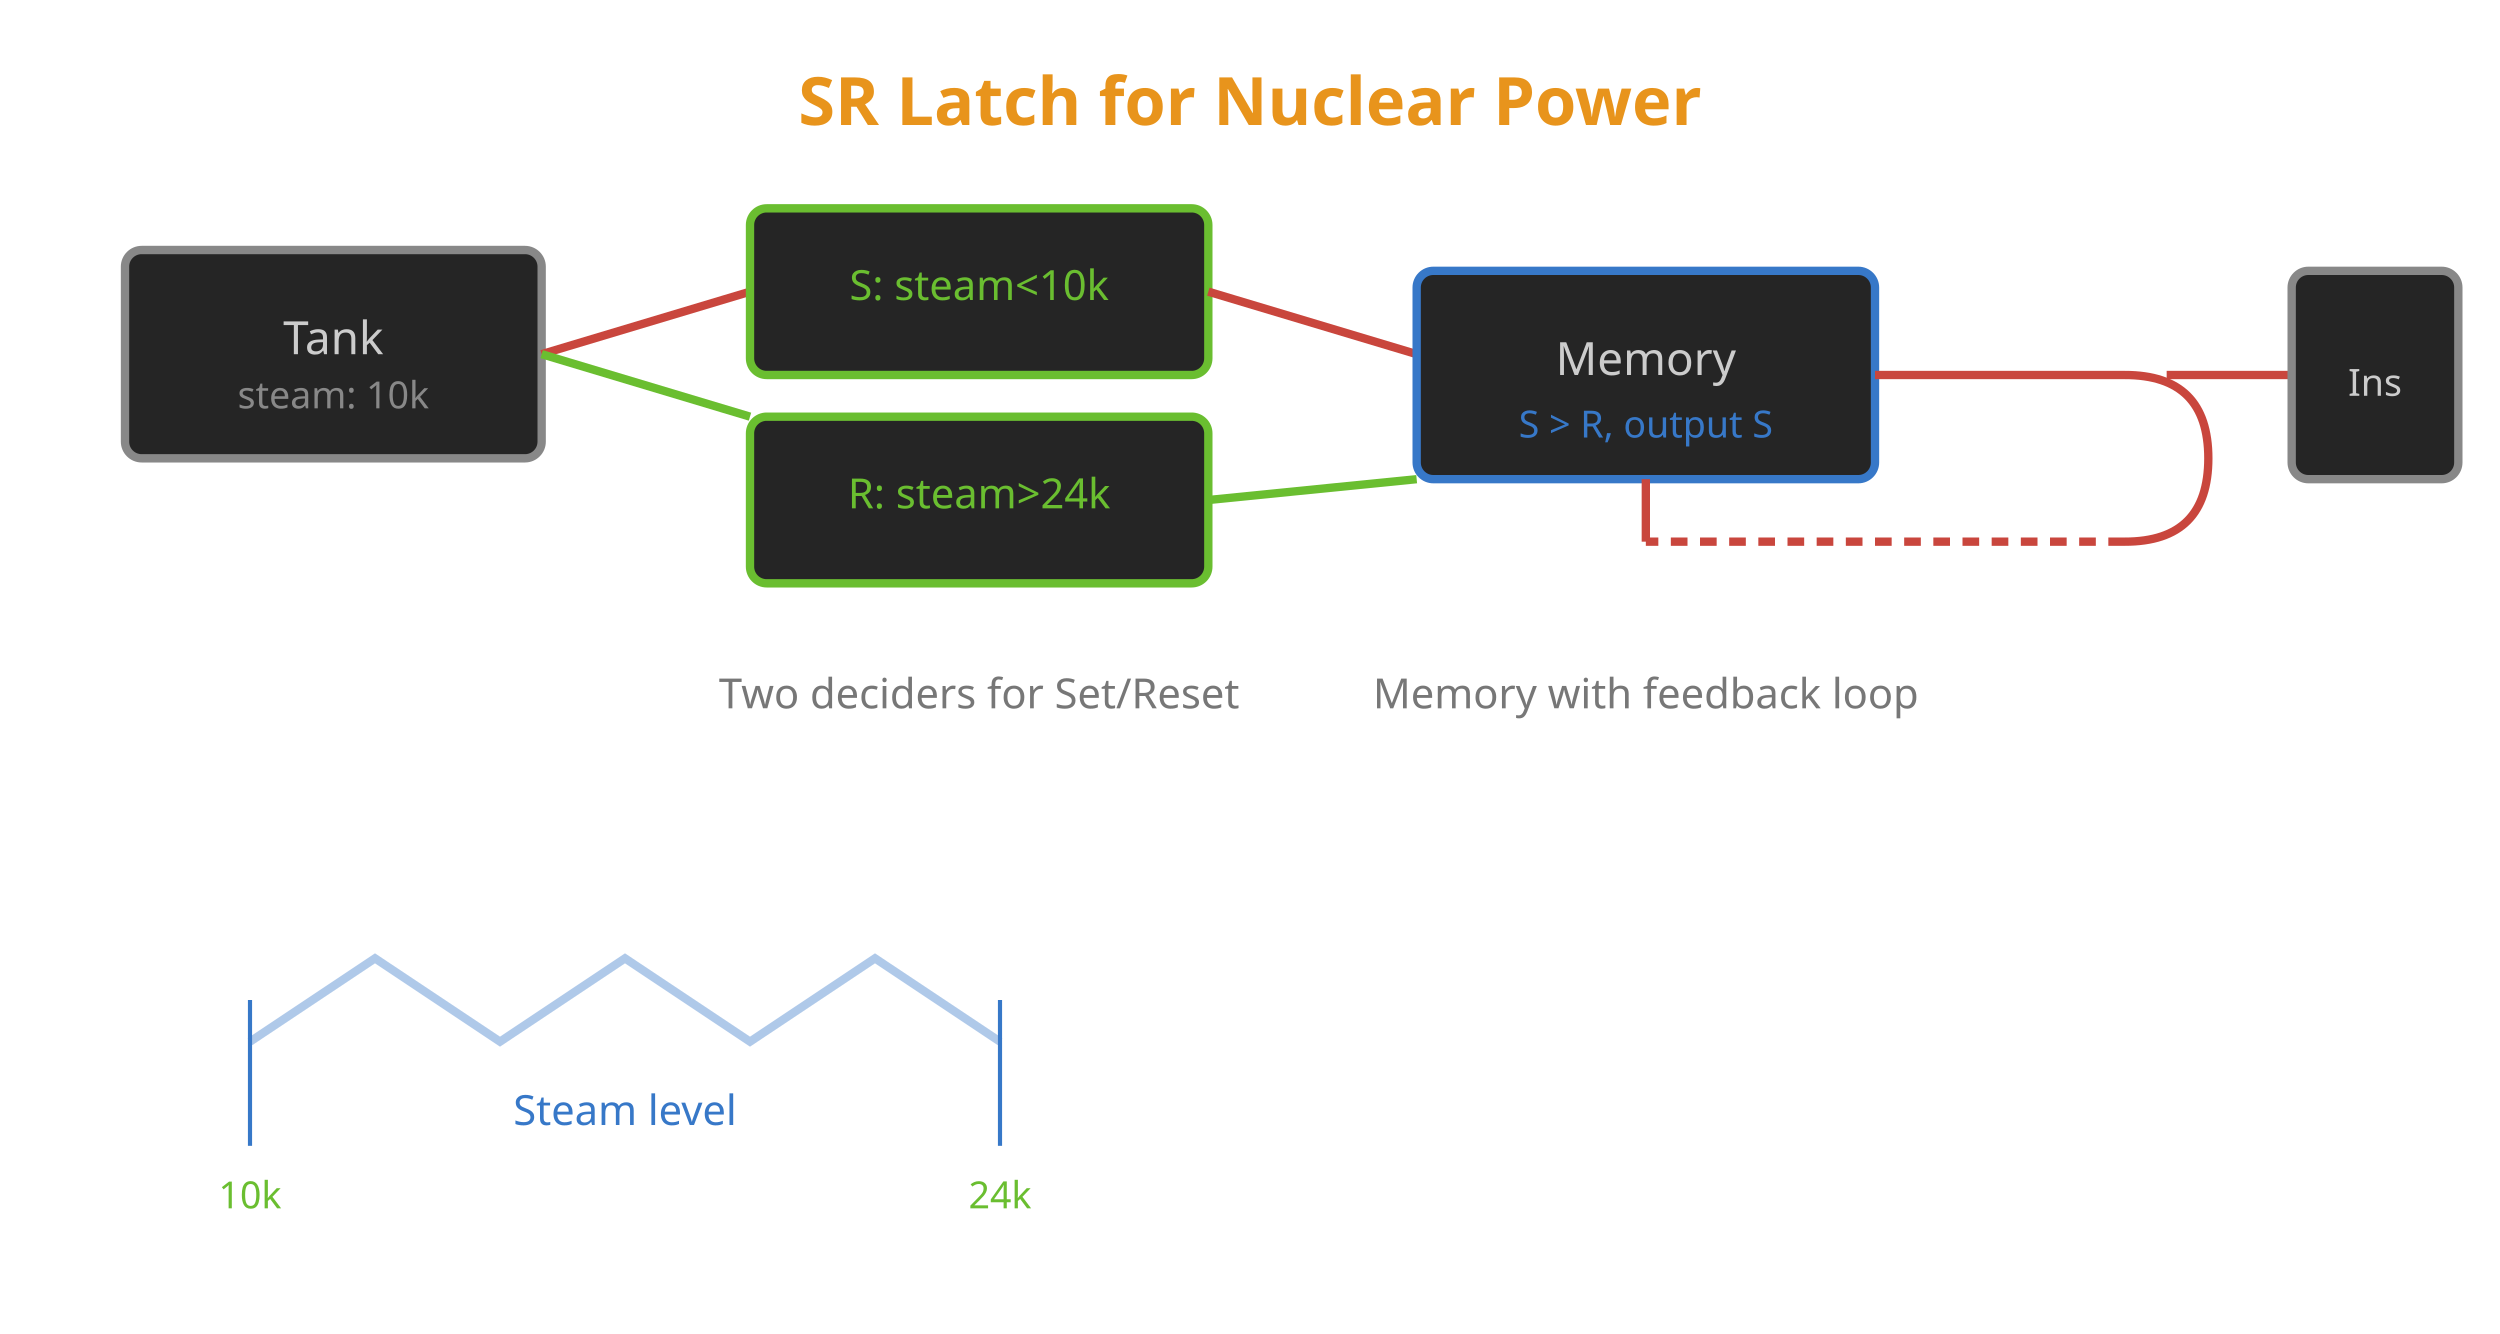
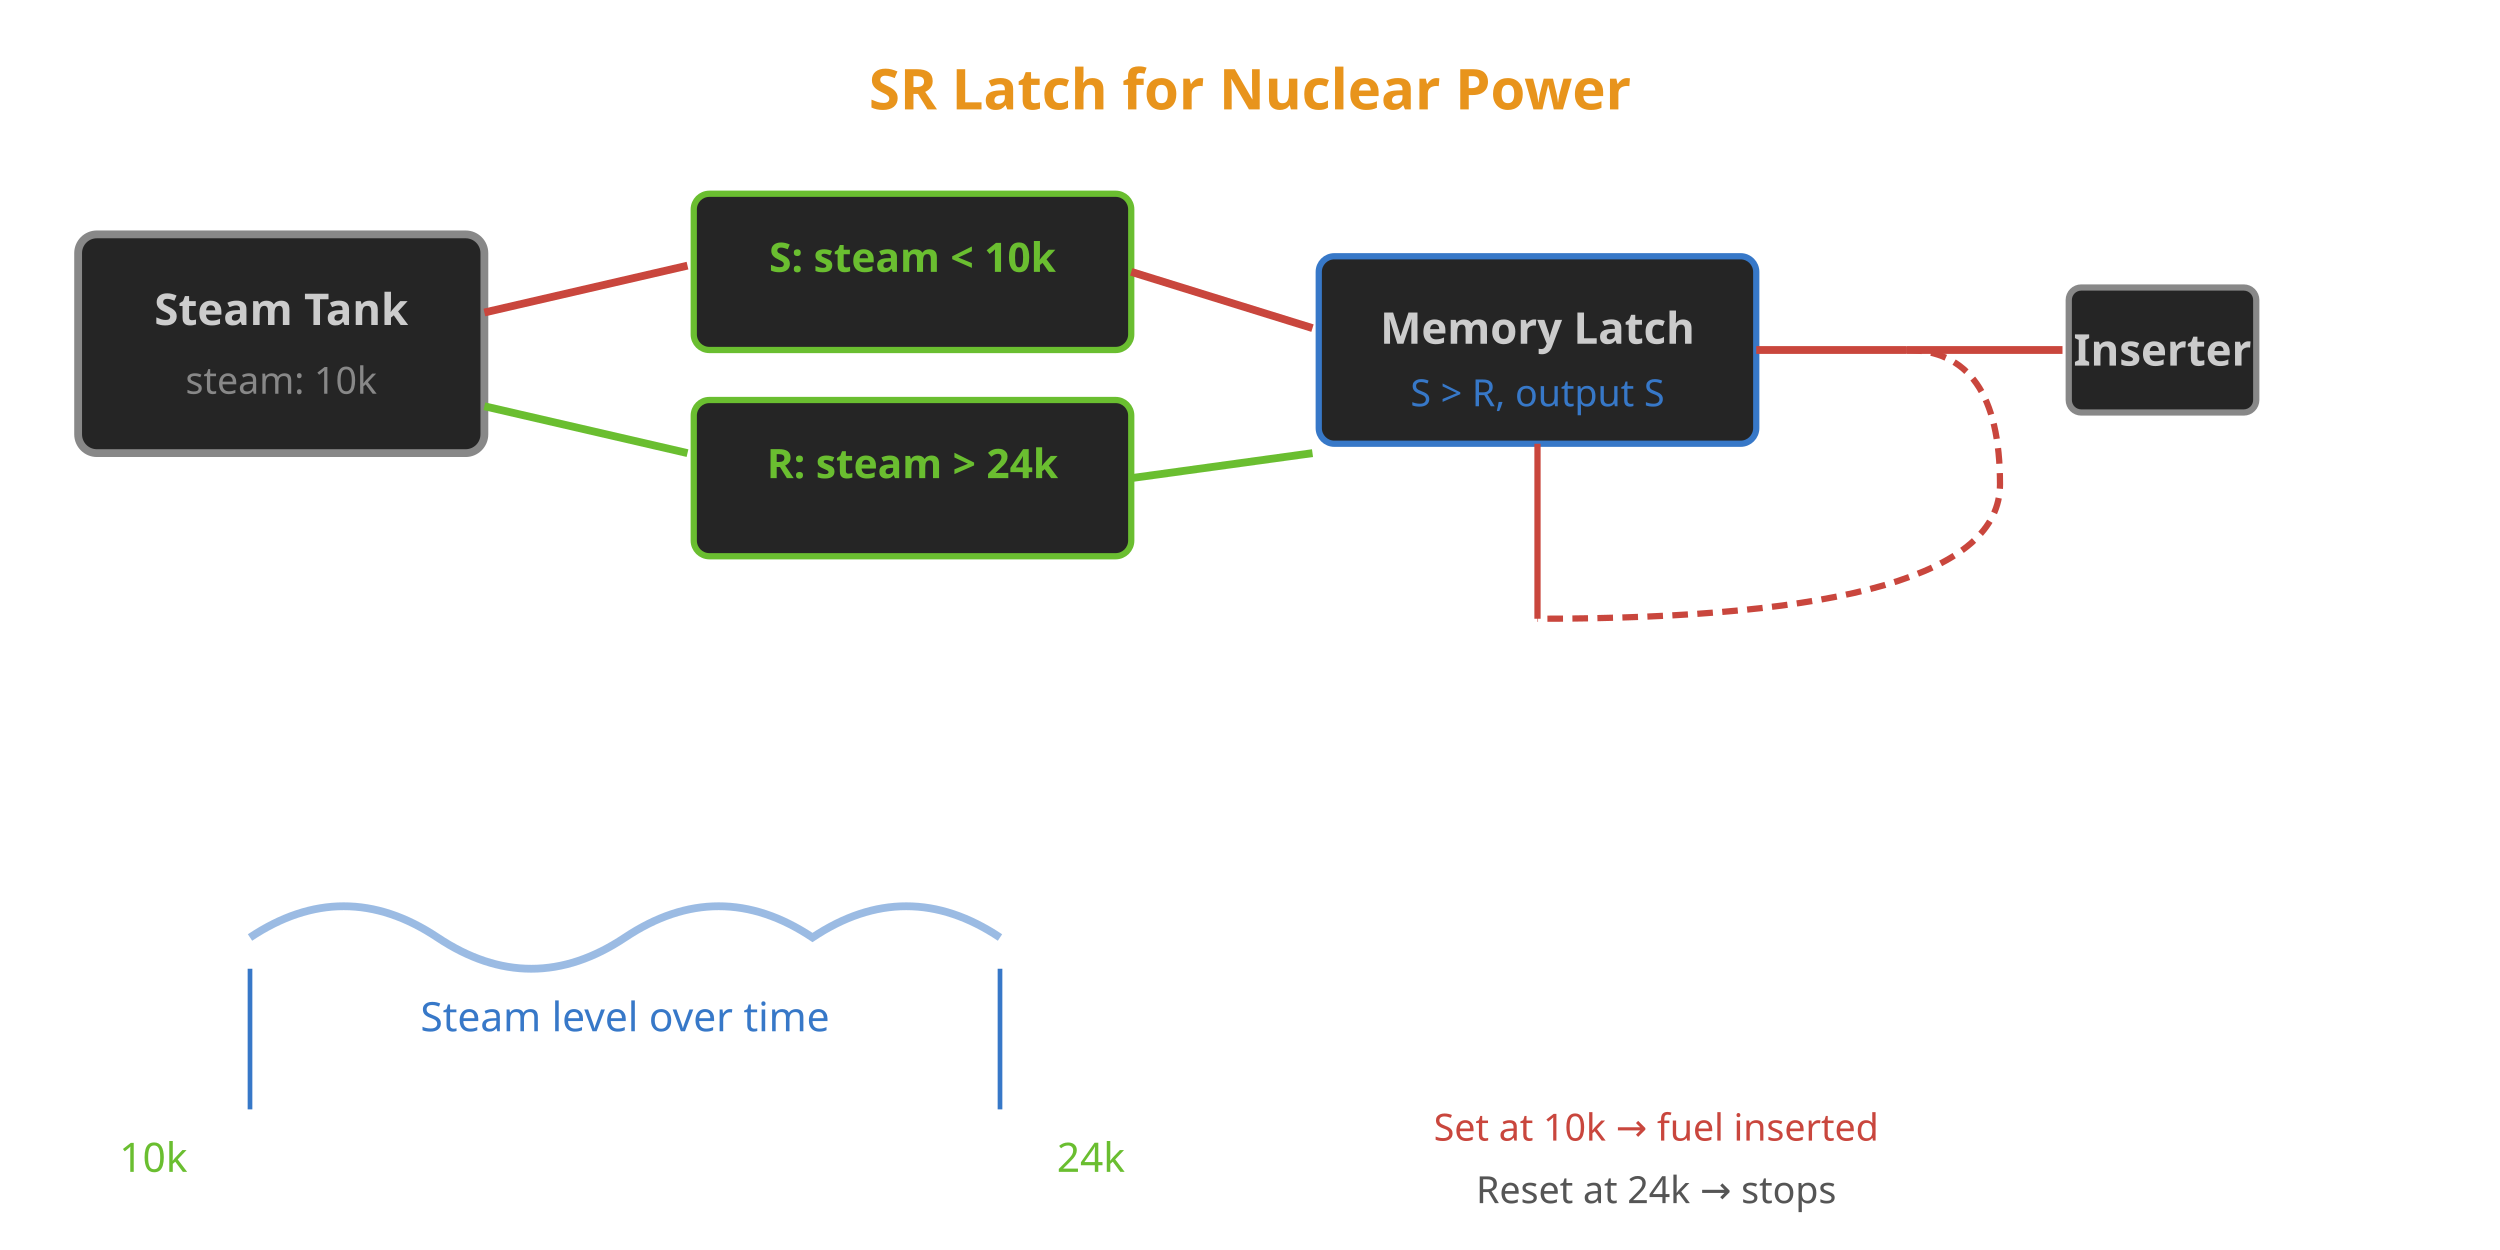
- <svg xmlns="http://www.w3.org/2000/svg" viewBox="0 0 600 320" width="600" height="320" style="background:#111;font-family:system-ui,sans-serif;">
-   <text x="300" y="30" fill="#e8941c" font-size="16" text-anchor="middle" font-weight="bold">SR Latch for Nuclear Power</text>
-   <rect x="30" y="60" width="100" height="50" rx="4" fill="#252525" stroke="#888" stroke-width="2" />
-   <text x="80" y="85" fill="#ccc" font-size="11" text-anchor="middle">Tank</text>
-   <text x="80" y="98" fill="#888" font-size="9" text-anchor="middle">steam: 10k</text>
-   <line x1="130" y1="85" x2="180" y2="70" stroke="#c9463d" stroke-width="2" />
-   <line x1="130" y1="85" x2="180" y2="100" stroke="#6abe30" stroke-width="2" />
-   <rect x="180" y="50" width="110" height="40" rx="4" fill="#252525" stroke="#6abe30" stroke-width="2" />
-   <text x="235" y="72" fill="#6abe30" font-size="10" text-anchor="middle">S: steam&lt;10k</text>
-   <rect x="180" y="100" width="110" height="40" rx="4" fill="#252525" stroke="#6abe30" stroke-width="2" />
-   <text x="235" y="122" fill="#6abe30" font-size="10" text-anchor="middle">R: steam&gt;24k</text>
-   <line x1="290" y1="70" x2="340" y2="85" stroke="#c9463d" stroke-width="2" />
-   <line x1="290" y1="120" x2="340" y2="115" stroke="#6abe30" stroke-width="2" />
-   <rect x="340" y="65" width="110" height="50" rx="4" fill="#252525" stroke="#3778c8" stroke-width="2" />
-   <text x="395" y="90" fill="#ccc" font-size="11" text-anchor="middle">Memory</text>
-   <text x="395" y="105" fill="#3778c8" font-size="9" text-anchor="middle">S &gt; R, output S</text>
-   <line x1="450" y1="90" x2="510" y2="90" stroke="#c9463d" stroke-width="2" />
-   <path d="M510,90 Q530,90 530,110 Q530,130 510,130" fill="none" stroke="#c9463d" stroke-width="2" />
-   <line x1="510" y1="130" x2="395" y2="130" stroke="#c9463d" stroke-dasharray="4,3" stroke-width="2" />
-   <line x1="395" y1="130" x2="395" y2="115" stroke="#c9463d" stroke-width="2" />
-   <line x1="520" y1="90" x2="560" y2="90" stroke="#c9463d" stroke-width="2" />
-   <rect x="550" y="65" width="40" height="50" rx="4" fill="#252525" stroke="#888" stroke-width="2" />
-   <text x="570" y="95" fill="#ccc" font-size="9" text-anchor="middle">Ins</text>
-   <text x="235" y="170" fill="#777" font-size="10" text-anchor="middle">Two deciders for Set/Reset</text>
-   <text x="395" y="170" fill="#777" font-size="10" text-anchor="middle">Memory with feedback loop</text>
-   <path d="M60,250 L90,230 L120,250 L150,230 L180,250 L210,230 L240,250" fill="none" stroke="#3778c8" stroke-width="2" opacity="0.4" />
-   <text x="150" y="270" fill="#3778c8" font-size="10" text-anchor="middle">Steam level</text>
-   <line x1="60" y1="240" x2="60" y2="275" stroke="#3778c8" stroke-width="1" />
-   <text x="60" y="290" fill="#6abe30" font-size="9" text-anchor="middle">10k</text>
-   <line x1="240" y1="240" x2="240" y2="275" stroke="#3778c8" stroke-width="1" />
-   <text x="240" y="290" fill="#6abe30" font-size="9" text-anchor="middle">24k</text>
+ <svg xmlns="http://www.w3.org/2000/svg" viewBox="0 0 800 400" width="800" height="400" style="background:#111;font-family:system-ui,sans-serif;">
+   <text x="400" y="35" fill="#e8941c" font-size="18" text-anchor="middle" font-weight="bold">SR Latch for Nuclear Power</text>
+   <rect x="25" y="75" width="130" height="70" rx="6" fill="#252525" stroke="#888" stroke-width="2.5" />
+   <text x="90" y="104" fill="#ccc" font-size="14" text-anchor="middle" font-weight="bold">Steam Tank</text>
+   <text x="90" y="126" fill="#888" font-size="12" text-anchor="middle">steam: 10k</text>
+   <line x1="155" y1="100" x2="220" y2="85" stroke="#c9463d" stroke-width="2.5" />
+   <line x1="155" y1="130" x2="220" y2="145" stroke="#6abe30" stroke-width="2.5" />
+   <rect x="222" y="62" width="140" height="50" rx="5" fill="#252525" stroke="#6abe30" stroke-width="2" />
+   <text x="292" y="87" fill="#6abe30" font-size="13" text-anchor="middle" font-weight="bold">S: steam &lt; 10k</text>
+   <rect x="222" y="128" width="140" height="50" rx="5" fill="#252525" stroke="#6abe30" stroke-width="2" />
+   <text x="292" y="153" fill="#6abe30" font-size="13" text-anchor="middle" font-weight="bold">R: steam &gt; 24k</text>
+   <line x1="362" y1="87" x2="420" y2="105" stroke="#c9463d" stroke-width="2.5" />
+   <line x1="362" y1="153" x2="420" y2="145" stroke="#6abe30" stroke-width="2.5" />
+   <rect x="422" y="82" width="140" height="60" rx="5" fill="#252525" stroke="#3778c8" stroke-width="2" />
+   <text x="492" y="110" fill="#ccc" font-size="14" text-anchor="middle" font-weight="bold">Memory Latch</text>
+   <text x="492" y="130" fill="#3778c8" font-size="12" text-anchor="middle">S &gt; R, output S</text>
+   <line x1="562" y1="112" x2="610" y2="112" stroke="#c9463d" stroke-width="2.5" />
+   <path d="M610,112 Q640,112 640,155 Q640,198 492,198" fill="none" stroke="#c9463d" stroke-width="2" stroke-dasharray="5,3" />
+   <line x1="492" y1="198" x2="492" y2="142" stroke="#c9463d" stroke-width="2" />
+   <line x1="610" y1="112" x2="660" y2="112" stroke="#c9463d" stroke-width="2.5" />
+   <rect x="662" y="92" width="60" height="40" rx="4" fill="#252525" stroke="#888" stroke-width="2" />
+   <text x="692" y="117" fill="#ccc" font-size="14" text-anchor="middle" font-weight="bold">Inserter</text>
+   <path d="M80,300 Q110,280 140,300 Q170,320 200,300 Q230,280 260,300 Q290,280 320,300" fill="none" stroke="#3778c8" stroke-width="2.5" opacity="0.5" />
+   <text x="200" y="330" fill="#3778c8" font-size="13" text-anchor="middle">Steam level over time</text>
+   <line x1="80" y1="310" x2="80" y2="355" stroke="#3778c8" stroke-width="1.5" />
+   <text x="60" y="375" fill="#6abe30" font-size="13" text-anchor="end">10k</text>
+   <line x1="320" y1="310" x2="320" y2="355" stroke="#3778c8" stroke-width="1.5" />
+   <text x="360" y="375" fill="#6abe30" font-size="13" text-anchor="end">24k</text>
+   <text x="530" y="365" fill="#c9463d" font-size="12" text-anchor="middle">Set at 10k → fuel inserted</text>
+   <text x="530" y="385" fill="#555" font-size="12" text-anchor="middle">Reset at 24k → stops</text>
</svg>
